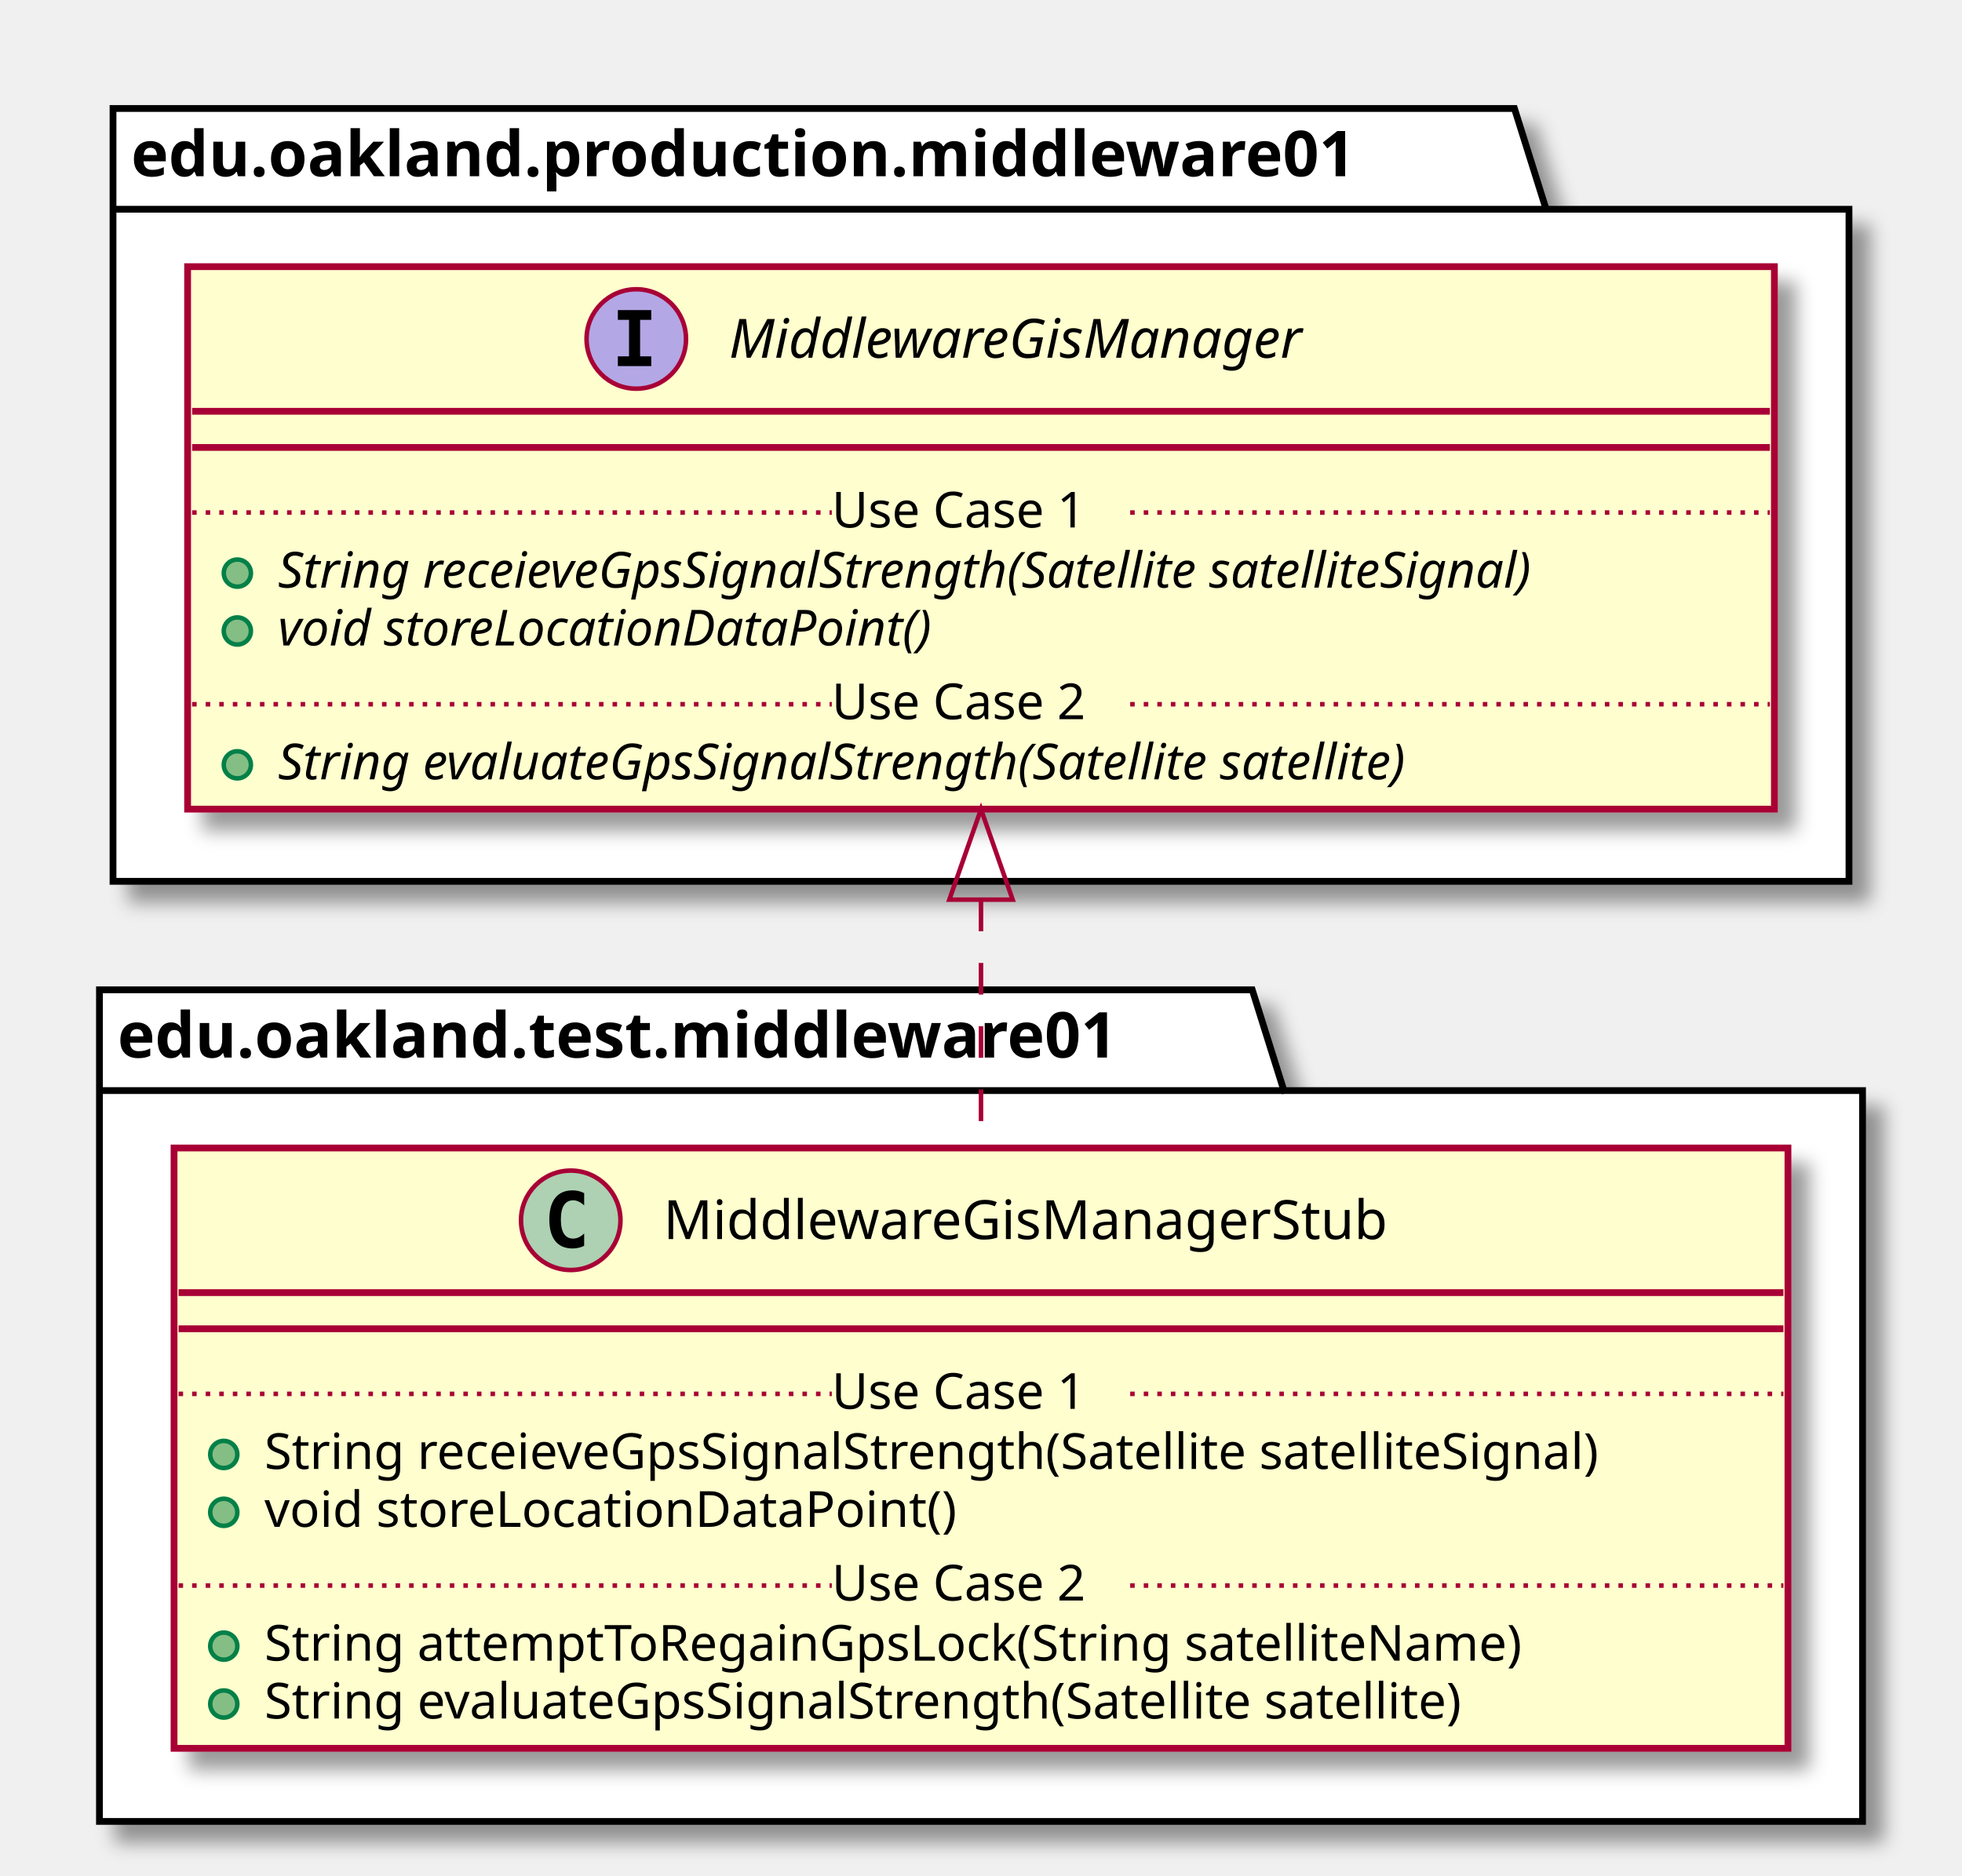
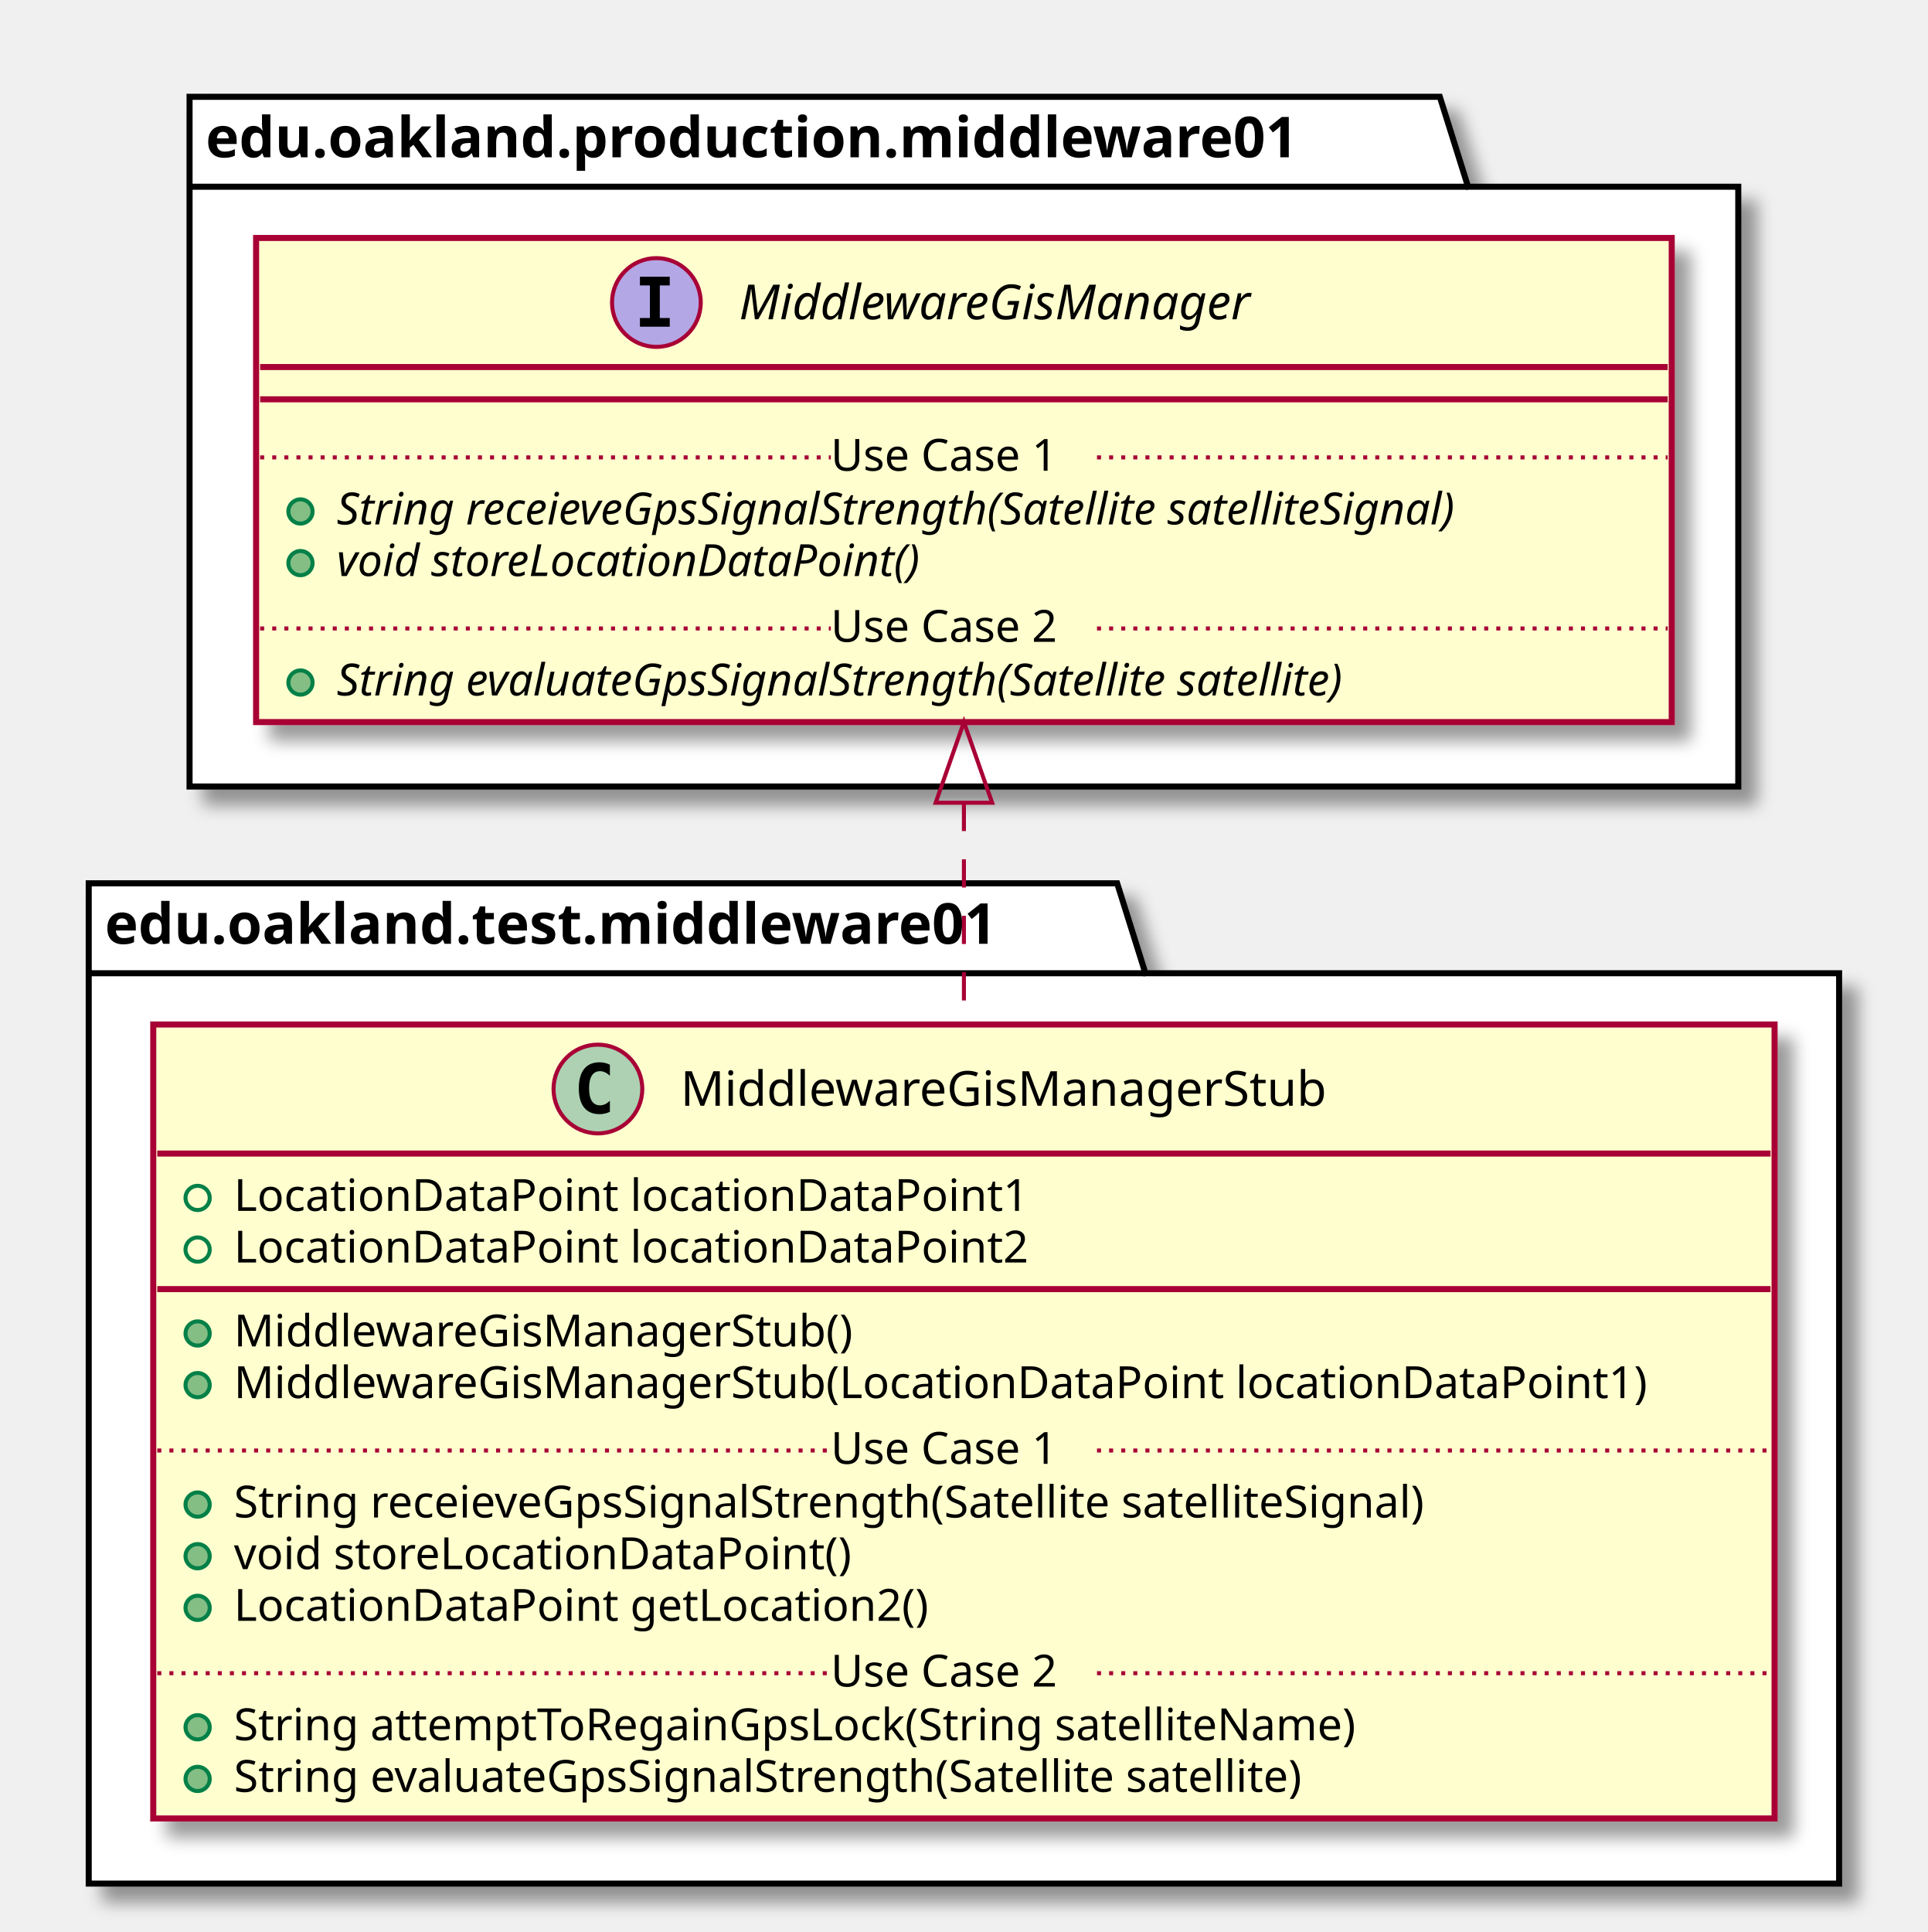
- <svg xmlns="http://www.w3.org/2000/svg" contentScriptType="application/ecmascript" contentStyleType="text/css" height="415px" preserveAspectRatio="none" style="width:434px;height:415px;" version="1.1" viewBox="0 0 434 415" width="434px" zoomAndPan="magnify">
+ <svg xmlns="http://www.w3.org/2000/svg" contentScriptType="application/ecmascript" contentStyleType="text/css" height="479px" preserveAspectRatio="none" style="width:478px;height:479px;" version="1.1" viewBox="0 0 478 479" width="478px" zoomAndPan="magnify">
  <defs>
-     <filter height="300%" id="f1r8o35uh12hvz" width="300%" x="-1" y="-1">
+     <filter height="300%" id="f1rcsa88xibazu" width="300%" x="-1" y="-1">
      <feGaussianBlur result="blurOut" stdDeviation="2.0" />
      <feColorMatrix in="blurOut" result="blurOut2" type="matrix" values="0 0 0 0 0 0 0 0 0 0 0 0 0 0 0 0 0 0 .4 0" />
      <feOffset dx="4.0" dy="4.0" in="blurOut2" result="blurOut3" />
      <feBlend in="SourceGraphic" in2="blurOut3" mode="normal" />
    </filter>
  </defs>
  <g>
-     <polygon fill="#FFFFFF" filter="url(#f1r8o35uh12hvz)" points="22,219,277,219,284,241.297,412,241.297,412,403,22,403,22,219" style="stroke: #000000; stroke-width: 1.5;" />
+     <polygon fill="#FFFFFF" filter="url(#f1rcsa88xibazu)" points="22,219,277,219,284,241.297,456,241.297,456,467,22,467,22,219" style="stroke: #000000; stroke-width: 1.5;" />
    <line style="stroke: #000000; stroke-width: 1.5;" x1="22" x2="284" y1="241.297" y2="241.297" />
    <text fill="#000000" font-family="sans-serif" font-size="14" font-weight="bold" lengthAdjust="spacingAndGlyphs" textLength="249" x="26" y="233.995">edu.oakland.test.middleware01</text>
-     <polygon fill="#FFFFFF" filter="url(#f1r8o35uh12hvz)" points="25,24,335,24,342,46.297,409,46.297,409,195,25,195,25,24" style="stroke: #000000; stroke-width: 1.5;" />
-     <line style="stroke: #000000; stroke-width: 1.5;" x1="25" x2="342" y1="46.297" y2="46.297" />
-     <text fill="#000000" font-family="sans-serif" font-size="14" font-weight="bold" lengthAdjust="spacingAndGlyphs" textLength="304" x="29" y="38.995">edu.oakland.production.middleware01</text>
-     <rect fill="#FEFECE" filter="url(#f1r8o35uh12hvz)" height="132.828" id="MiddlewareGisManagerStub" style="stroke: #A80036; stroke-width: 1.5;" width="357" x="38.5" y="254" />
-     <ellipse cx="126.25" cy="270" fill="#ADD1B2" rx="11" ry="11" style="stroke: #A80036; stroke-width: 1.0;" />
-     <path d="M129.219,275.641 Q128.641,275.938 128,276.078 Q127.359,276.234 126.656,276.234 Q124.156,276.234 122.828,274.594 Q121.516,272.938 121.516,269.812 Q121.516,266.688 122.828,265.031 Q124.156,263.375 126.656,263.375 Q127.359,263.375 128,263.531 Q128.656,263.688 129.219,263.984 L129.219,266.703 Q128.594,266.125 128,265.859 Q127.406,265.578 126.781,265.578 Q125.438,265.578 124.75,266.656 Q124.062,267.719 124.062,269.812 Q124.062,271.906 124.75,272.984 Q125.438,274.047 126.781,274.047 Q127.406,274.047 128,273.781 Q128.594,273.5 129.219,272.922 L129.219,275.641 Z " />
-     <text fill="#000000" font-family="sans-serif" font-size="12" lengthAdjust="spacingAndGlyphs" textLength="173" x="146.75" y="274.154">MiddlewareGisManagerStub</text>
-     <line style="stroke: #A80036; stroke-width: 1.5;" x1="39.5" x2="394.5" y1="286" y2="286" />
-     <line style="stroke: #A80036; stroke-width: 1.5;" x1="39.5" x2="394.5" y1="294" y2="294" />
-     <ellipse cx="49.5" cy="321.805" fill="#84BE84" rx="3" ry="3" style="stroke: #038048; stroke-width: 1.0;" />
-     <text fill="#000000" font-family="sans-serif" font-size="11" lengthAdjust="spacingAndGlyphs" textLength="331" x="58.5" y="325.015">String receieveGpsSignalStrength(Satellite satelliteSignal)</text>
-     <ellipse cx="49.5" cy="334.609" fill="#84BE84" rx="3" ry="3" style="stroke: #038048; stroke-width: 1.0;" />
-     <text fill="#000000" font-family="sans-serif" font-size="11" lengthAdjust="spacingAndGlyphs" textLength="166" x="58.5" y="337.82">void storeLocationDataPoint()</text>
-     <line style="stroke: #A80036; stroke-width: 1.0; stroke-dasharray: 1.0,2.0;" x1="39.5" x2="184" y1="308.402" y2="308.402" />
-     <text fill="#000000" font-family="sans-serif" font-size="11" lengthAdjust="spacingAndGlyphs" textLength="66" x="184" y="311.71">Use Case 1</text>
-     <line style="stroke: #A80036; stroke-width: 1.0; stroke-dasharray: 1.0,2.0;" x1="250" x2="394.5" y1="308.402" y2="308.402" />
-     <ellipse cx="49.5" cy="364.219" fill="#84BE84" rx="3" ry="3" style="stroke: #038048; stroke-width: 1.0;" />
-     <text fill="#000000" font-family="sans-serif" font-size="11" lengthAdjust="spacingAndGlyphs" textLength="306" x="58.5" y="367.429">String attemptToRegainGpsLock(String satelliteName)</text>
-     <ellipse cx="49.5" cy="377.023" fill="#84BE84" rx="3" ry="3" style="stroke: #038048; stroke-width: 1.0;" />
-     <text fill="#000000" font-family="sans-serif" font-size="11" lengthAdjust="spacingAndGlyphs" textLength="296" x="58.5" y="380.234">String evaluateGpsSignalStrength(Satellite satellite)</text>
-     <line style="stroke: #A80036; stroke-width: 1.0; stroke-dasharray: 1.0,2.0;" x1="39.5" x2="184" y1="350.816" y2="350.816" />
-     <text fill="#000000" font-family="sans-serif" font-size="11" lengthAdjust="spacingAndGlyphs" textLength="66" x="184" y="354.125">Use Case 2</text>
-     <line style="stroke: #A80036; stroke-width: 1.0; stroke-dasharray: 1.0,2.0;" x1="250" x2="394.5" y1="350.816" y2="350.816" />
-     <rect fill="#FEFECE" filter="url(#f1r8o35uh12hvz)" height="120.023" id="MiddlewareGisManager" style="stroke: #A80036; stroke-width: 1.5;" width="351" x="41.5" y="59" />
-     <ellipse cx="140.75" cy="75" fill="#B4A7E5" rx="11" ry="11" style="stroke: #A80036; stroke-width: 1.0;" />
-     <path d="M136.672,70.766 L136.672,68.609 L144.062,68.609 L144.062,70.766 L141.594,70.766 L141.594,78.844 L144.062,78.844 L144.062,81 L136.672,81 L136.672,78.844 L139.141,78.844 L139.141,70.766 L136.672,70.766 Z " />
-     <text fill="#000000" font-family="sans-serif" font-size="12" font-style="italic" lengthAdjust="spacingAndGlyphs" textLength="144" x="161.25" y="79.154">MiddlewareGisManager</text>
-     <line style="stroke: #A80036; stroke-width: 1.5;" x1="42.5" x2="391.5" y1="91" y2="91" />
-     <line style="stroke: #A80036; stroke-width: 1.5;" x1="42.5" x2="391.5" y1="99" y2="99" />
-     <ellipse cx="52.5" cy="126.805" fill="#84BE84" rx="3" ry="3" style="stroke: #038048; stroke-width: 1.0;" />
-     <text fill="#000000" font-family="sans-serif" font-size="11" font-style="italic" lengthAdjust="spacingAndGlyphs" textLength="325" x="61.5" y="130.015">String receieveGpsSignalStrength(Satellite satelliteSignal)</text>
-     <ellipse cx="52.5" cy="139.609" fill="#84BE84" rx="3" ry="3" style="stroke: #038048; stroke-width: 1.0;" />
-     <text fill="#000000" font-family="sans-serif" font-size="11" font-style="italic" lengthAdjust="spacingAndGlyphs" textLength="166" x="61.5" y="142.82">void storeLocationDataPoint()</text>
-     <line style="stroke: #A80036; stroke-width: 1.0; stroke-dasharray: 1.0,2.0;" x1="42.5" x2="184" y1="113.402" y2="113.402" />
-     <text fill="#000000" font-family="sans-serif" font-size="11" lengthAdjust="spacingAndGlyphs" textLength="66" x="184" y="116.71">Use Case 1</text>
-     <line style="stroke: #A80036; stroke-width: 1.0; stroke-dasharray: 1.0,2.0;" x1="250" x2="391.5" y1="113.402" y2="113.402" />
-     <ellipse cx="52.5" cy="169.219" fill="#84BE84" rx="3" ry="3" style="stroke: #038048; stroke-width: 1.0;" />
-     <text fill="#000000" font-family="sans-serif" font-size="11" font-style="italic" lengthAdjust="spacingAndGlyphs" textLength="291" x="61.5" y="172.429">String evaluateGpsSignalStrength(Satellite satellite)</text>
-     <line style="stroke: #A80036; stroke-width: 1.0; stroke-dasharray: 1.0,2.0;" x1="42.5" x2="184" y1="155.816" y2="155.816" />
-     <text fill="#000000" font-family="sans-serif" font-size="11" lengthAdjust="spacingAndGlyphs" textLength="66" x="184" y="159.125">Use Case 2</text>
-     <line style="stroke: #A80036; stroke-width: 1.0; stroke-dasharray: 1.0,2.0;" x1="250" x2="391.5" y1="155.816" y2="155.816" />
-     <path d="M217,199.05 C217,217.25 217,236.42 217,253.97 " fill="none" id="MiddlewareGisManager&lt;-MiddlewareGisManagerStub" style="stroke: #A80036; stroke-width: 1.0; stroke-dasharray: 7.0,7.0;" />
-     <polygon fill="none" points="210,199.05,217,179.05,224,199.05,210,199.05" style="stroke: #A80036; stroke-width: 1.0;" />
+     <polygon fill="#FFFFFF" filter="url(#f1rcsa88xibazu)" points="47,24,357,24,364,46.297,431,46.297,431,195,47,195,47,24" style="stroke: #000000; stroke-width: 1.5;" />
+     <line style="stroke: #000000; stroke-width: 1.5;" x1="47" x2="364" y1="46.297" y2="46.297" />
+     <text fill="#000000" font-family="sans-serif" font-size="14" font-weight="bold" lengthAdjust="spacingAndGlyphs" textLength="304" x="51" y="38.995">edu.oakland.production.middleware01</text>
+     <rect fill="#FEFECE" filter="url(#f1rcsa88xibazu)" height="196.852" id="MiddlewareGisManagerStub" style="stroke: #A80036; stroke-width: 1.5;" width="402" x="38" y="254" />
+     <ellipse cx="148.25" cy="270" fill="#ADD1B2" rx="11" ry="11" style="stroke: #A80036; stroke-width: 1.0;" />
+     <path d="M151.219,275.641 Q150.641,275.938 150,276.078 Q149.359,276.234 148.656,276.234 Q146.156,276.234 144.828,274.594 Q143.516,272.938 143.516,269.812 Q143.516,266.688 144.828,265.031 Q146.156,263.375 148.656,263.375 Q149.359,263.375 150,263.531 Q150.656,263.688 151.219,263.984 L151.219,266.703 Q150.594,266.125 150,265.859 Q149.406,265.578 148.781,265.578 Q147.438,265.578 146.75,266.656 Q146.062,267.719 146.062,269.812 Q146.062,271.906 146.75,272.984 Q147.438,274.047 148.781,274.047 Q149.406,274.047 150,273.781 Q150.594,273.5 151.219,272.922 L151.219,275.641 Z " />
+     <text fill="#000000" font-family="sans-serif" font-size="12" lengthAdjust="spacingAndGlyphs" textLength="173" x="168.75" y="274.154">MiddlewareGisManagerStub</text>
+     <line style="stroke: #A80036; stroke-width: 1.5;" x1="39" x2="439" y1="286" y2="286" />
+     <ellipse cx="49" cy="297" fill="none" rx="3" ry="3" style="stroke: #038048; stroke-width: 1.0;" />
+     <text fill="#000000" font-family="sans-serif" font-size="11" lengthAdjust="spacingAndGlyphs" textLength="210" x="58" y="300.21">LocationDataPoint locationDataPoint1</text>
+     <ellipse cx="49" cy="309.805" fill="none" rx="3" ry="3" style="stroke: #038048; stroke-width: 1.0;" />
+     <text fill="#000000" font-family="sans-serif" font-size="11" lengthAdjust="spacingAndGlyphs" textLength="210" x="58" y="313.015">LocationDataPoint locationDataPoint2</text>
+     <line style="stroke: #A80036; stroke-width: 1.5;" x1="39" x2="439" y1="319.609" y2="319.609" />
+     <ellipse cx="49" cy="330.609" fill="#84BE84" rx="3" ry="3" style="stroke: #038048; stroke-width: 1.0;" />
+     <text fill="#000000" font-family="sans-serif" font-size="11" lengthAdjust="spacingAndGlyphs" textLength="166" x="58" y="333.82">MiddlewareGisManagerStub()</text>
+     <ellipse cx="49" cy="343.414" fill="#84BE84" rx="3" ry="3" style="stroke: #038048; stroke-width: 1.0;" />
+     <text fill="#000000" font-family="sans-serif" font-size="11" lengthAdjust="spacingAndGlyphs" textLength="376" x="58" y="346.625">MiddlewareGisManagerStub(LocationDataPoint locationDataPoint1)</text>
+     <ellipse cx="49" cy="373.023" fill="#84BE84" rx="3" ry="3" style="stroke: #038048; stroke-width: 1.0;" />
+     <text fill="#000000" font-family="sans-serif" font-size="11" lengthAdjust="spacingAndGlyphs" textLength="331" x="58" y="376.234">String receieveGpsSignalStrength(Satellite satelliteSignal)</text>
+     <ellipse cx="49" cy="385.828" fill="#84BE84" rx="3" ry="3" style="stroke: #038048; stroke-width: 1.0;" />
+     <text fill="#000000" font-family="sans-serif" font-size="11" lengthAdjust="spacingAndGlyphs" textLength="166" x="58" y="389.039">void storeLocationDataPoint()</text>
+     <ellipse cx="49" cy="398.633" fill="#84BE84" rx="3" ry="3" style="stroke: #038048; stroke-width: 1.0;" />
+     <text fill="#000000" font-family="sans-serif" font-size="11" lengthAdjust="spacingAndGlyphs" textLength="185" x="58" y="401.843">LocationDataPoint getLocation2()</text>
+     <line style="stroke: #A80036; stroke-width: 1.0; stroke-dasharray: 1.0,2.0;" x1="39" x2="206" y1="359.621" y2="359.621" />
+     <text fill="#000000" font-family="sans-serif" font-size="11" lengthAdjust="spacingAndGlyphs" textLength="66" x="206" y="362.929">Use Case 1</text>
+     <line style="stroke: #A80036; stroke-width: 1.0; stroke-dasharray: 1.0,2.0;" x1="272" x2="439" y1="359.621" y2="359.621" />
+     <ellipse cx="49" cy="428.242" fill="#84BE84" rx="3" ry="3" style="stroke: #038048; stroke-width: 1.0;" />
+     <text fill="#000000" font-family="sans-serif" font-size="11" lengthAdjust="spacingAndGlyphs" textLength="306" x="58" y="431.453">String attemptToRegainGpsLock(String satelliteName)</text>
+     <ellipse cx="49" cy="441.047" fill="#84BE84" rx="3" ry="3" style="stroke: #038048; stroke-width: 1.0;" />
+     <text fill="#000000" font-family="sans-serif" font-size="11" lengthAdjust="spacingAndGlyphs" textLength="296" x="58" y="444.257">String evaluateGpsSignalStrength(Satellite satellite)</text>
+     <line style="stroke: #A80036; stroke-width: 1.0; stroke-dasharray: 1.0,2.0;" x1="39" x2="206" y1="414.84" y2="414.84" />
+     <text fill="#000000" font-family="sans-serif" font-size="11" lengthAdjust="spacingAndGlyphs" textLength="66" x="206" y="418.148">Use Case 2</text>
+     <line style="stroke: #A80036; stroke-width: 1.0; stroke-dasharray: 1.0,2.0;" x1="272" x2="439" y1="414.84" y2="414.84" />
+     <rect fill="#FEFECE" filter="url(#f1rcsa88xibazu)" height="120.023" id="MiddlewareGisManager" style="stroke: #A80036; stroke-width: 1.5;" width="351" x="63.5" y="59" />
+     <ellipse cx="162.75" cy="75" fill="#B4A7E5" rx="11" ry="11" style="stroke: #A80036; stroke-width: 1.0;" />
+     <path d="M158.672,70.766 L158.672,68.609 L166.062,68.609 L166.062,70.766 L163.594,70.766 L163.594,78.844 L166.062,78.844 L166.062,81 L158.672,81 L158.672,78.844 L161.141,78.844 L161.141,70.766 L158.672,70.766 Z " />
+     <text fill="#000000" font-family="sans-serif" font-size="12" font-style="italic" lengthAdjust="spacingAndGlyphs" textLength="144" x="183.25" y="79.154">MiddlewareGisManager</text>
+     <line style="stroke: #A80036; stroke-width: 1.5;" x1="64.5" x2="413.5" y1="91" y2="91" />
+     <line style="stroke: #A80036; stroke-width: 1.5;" x1="64.5" x2="413.5" y1="99" y2="99" />
+     <ellipse cx="74.5" cy="126.805" fill="#84BE84" rx="3" ry="3" style="stroke: #038048; stroke-width: 1.0;" />
+     <text fill="#000000" font-family="sans-serif" font-size="11" font-style="italic" lengthAdjust="spacingAndGlyphs" textLength="325" x="83.5" y="130.015">String receieveGpsSignalStrength(Satellite satelliteSignal)</text>
+     <ellipse cx="74.5" cy="139.609" fill="#84BE84" rx="3" ry="3" style="stroke: #038048; stroke-width: 1.0;" />
+     <text fill="#000000" font-family="sans-serif" font-size="11" font-style="italic" lengthAdjust="spacingAndGlyphs" textLength="166" x="83.5" y="142.82">void storeLocationDataPoint()</text>
+     <line style="stroke: #A80036; stroke-width: 1.0; stroke-dasharray: 1.0,2.0;" x1="64.5" x2="206" y1="113.402" y2="113.402" />
+     <text fill="#000000" font-family="sans-serif" font-size="11" lengthAdjust="spacingAndGlyphs" textLength="66" x="206" y="116.71">Use Case 1</text>
+     <line style="stroke: #A80036; stroke-width: 1.0; stroke-dasharray: 1.0,2.0;" x1="272" x2="413.5" y1="113.402" y2="113.402" />
+     <ellipse cx="74.5" cy="169.219" fill="#84BE84" rx="3" ry="3" style="stroke: #038048; stroke-width: 1.0;" />
+     <text fill="#000000" font-family="sans-serif" font-size="11" font-style="italic" lengthAdjust="spacingAndGlyphs" textLength="291" x="83.5" y="172.429">String evaluateGpsSignalStrength(Satellite satellite)</text>
+     <line style="stroke: #A80036; stroke-width: 1.0; stroke-dasharray: 1.0,2.0;" x1="64.5" x2="206" y1="155.816" y2="155.816" />
+     <text fill="#000000" font-family="sans-serif" font-size="11" lengthAdjust="spacingAndGlyphs" textLength="66" x="206" y="159.125">Use Case 2</text>
+     <line style="stroke: #A80036; stroke-width: 1.0; stroke-dasharray: 1.0,2.0;" x1="272" x2="413.5" y1="155.816" y2="155.816" />
+     <path d="M239,199.04 C239,216.69 239,235.62 239,253.92 " fill="none" id="MiddlewareGisManager&lt;-MiddlewareGisManagerStub" style="stroke: #A80036; stroke-width: 1.0; stroke-dasharray: 7.0,7.0;" />
+     <polygon fill="none" points="232,199.02,239,179.02,246,199.02,232,199.02" style="stroke: #A80036; stroke-width: 1.0;" />
  </g>
</svg>
